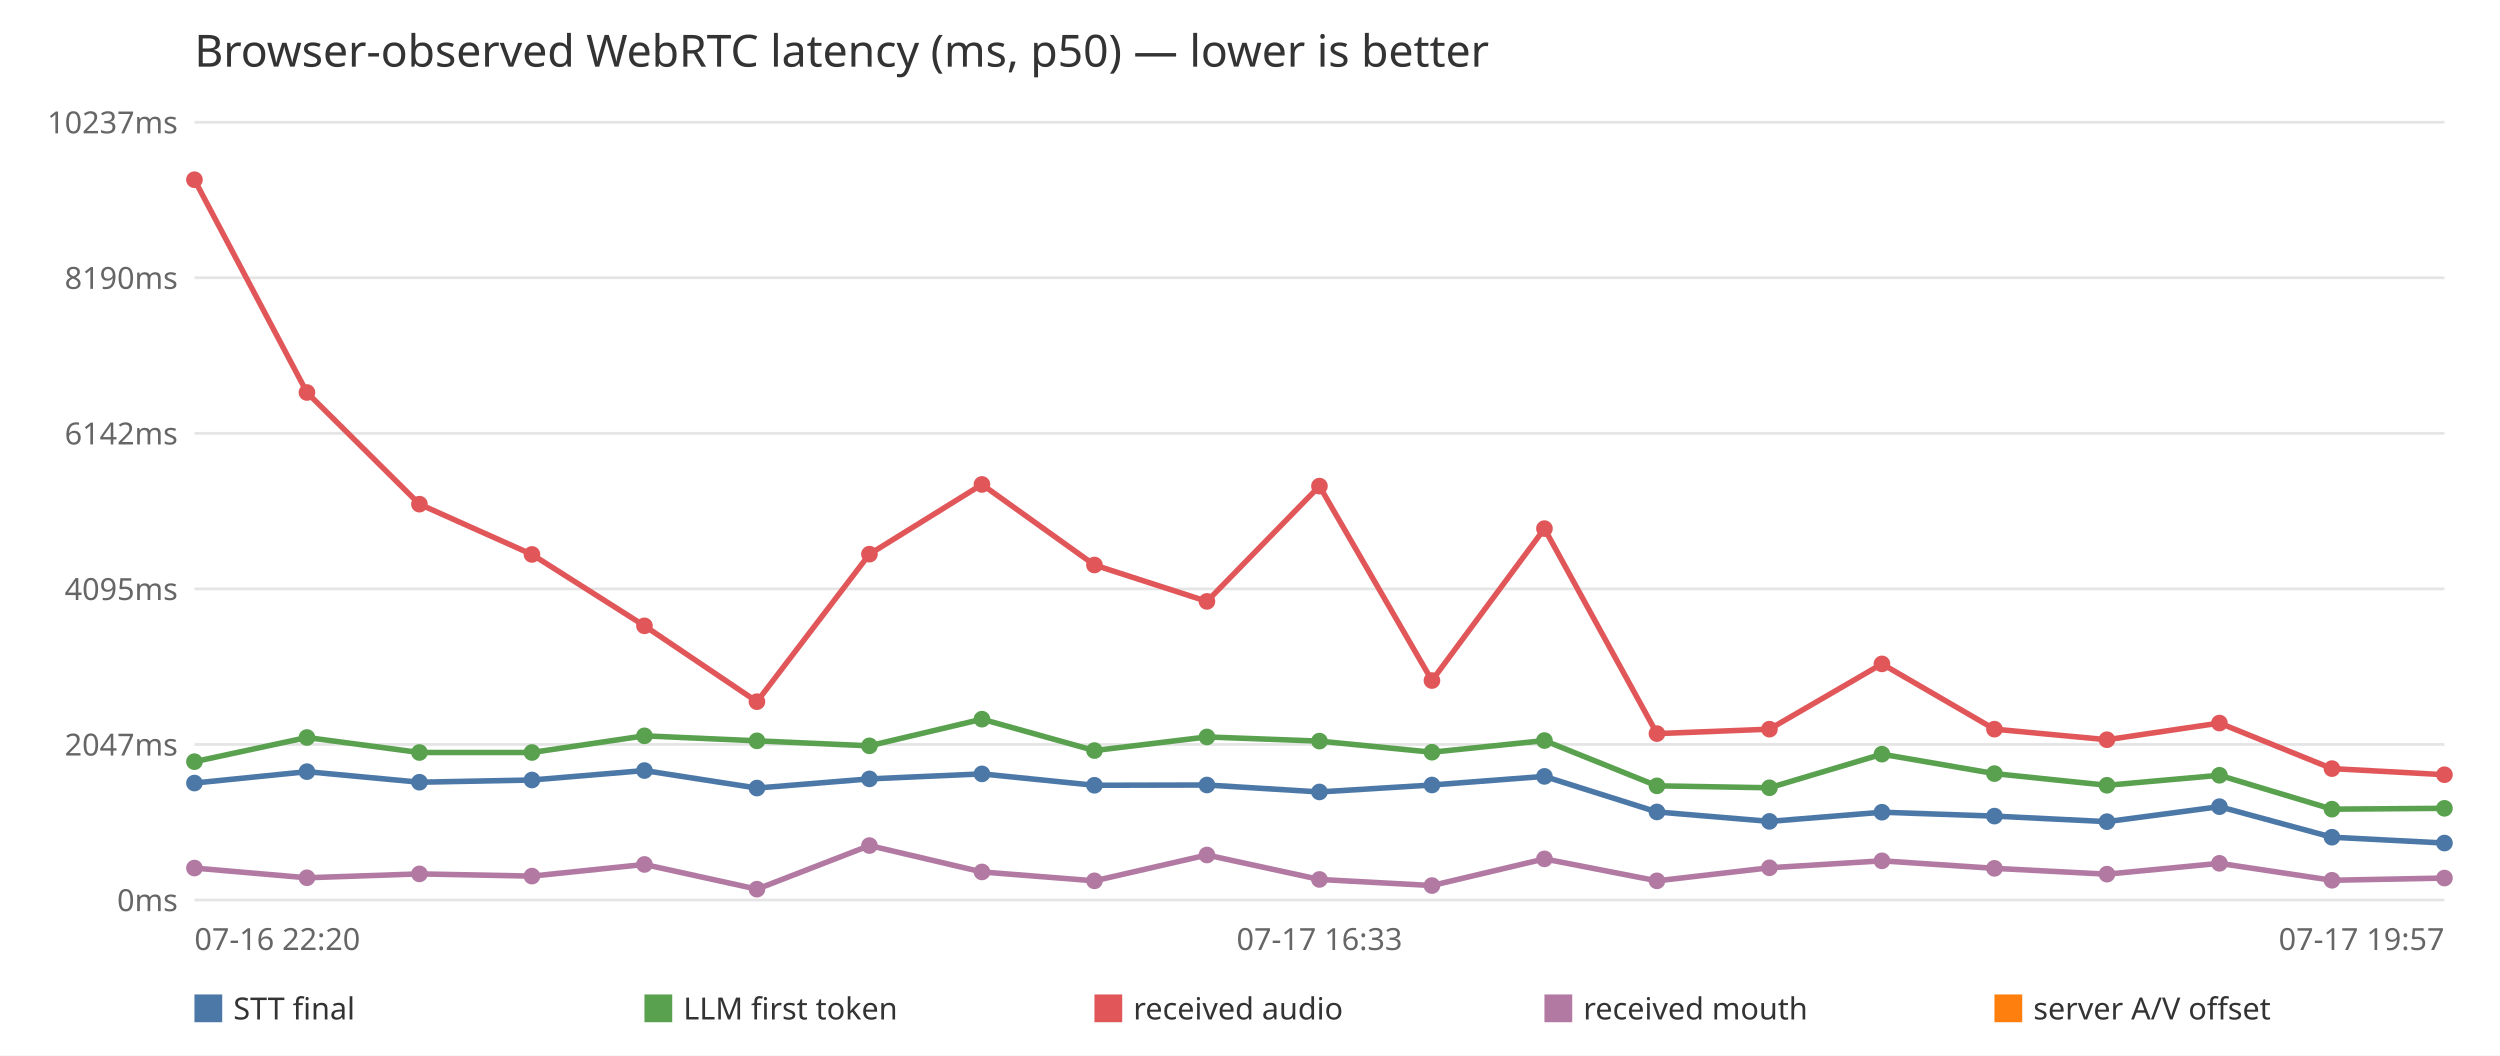
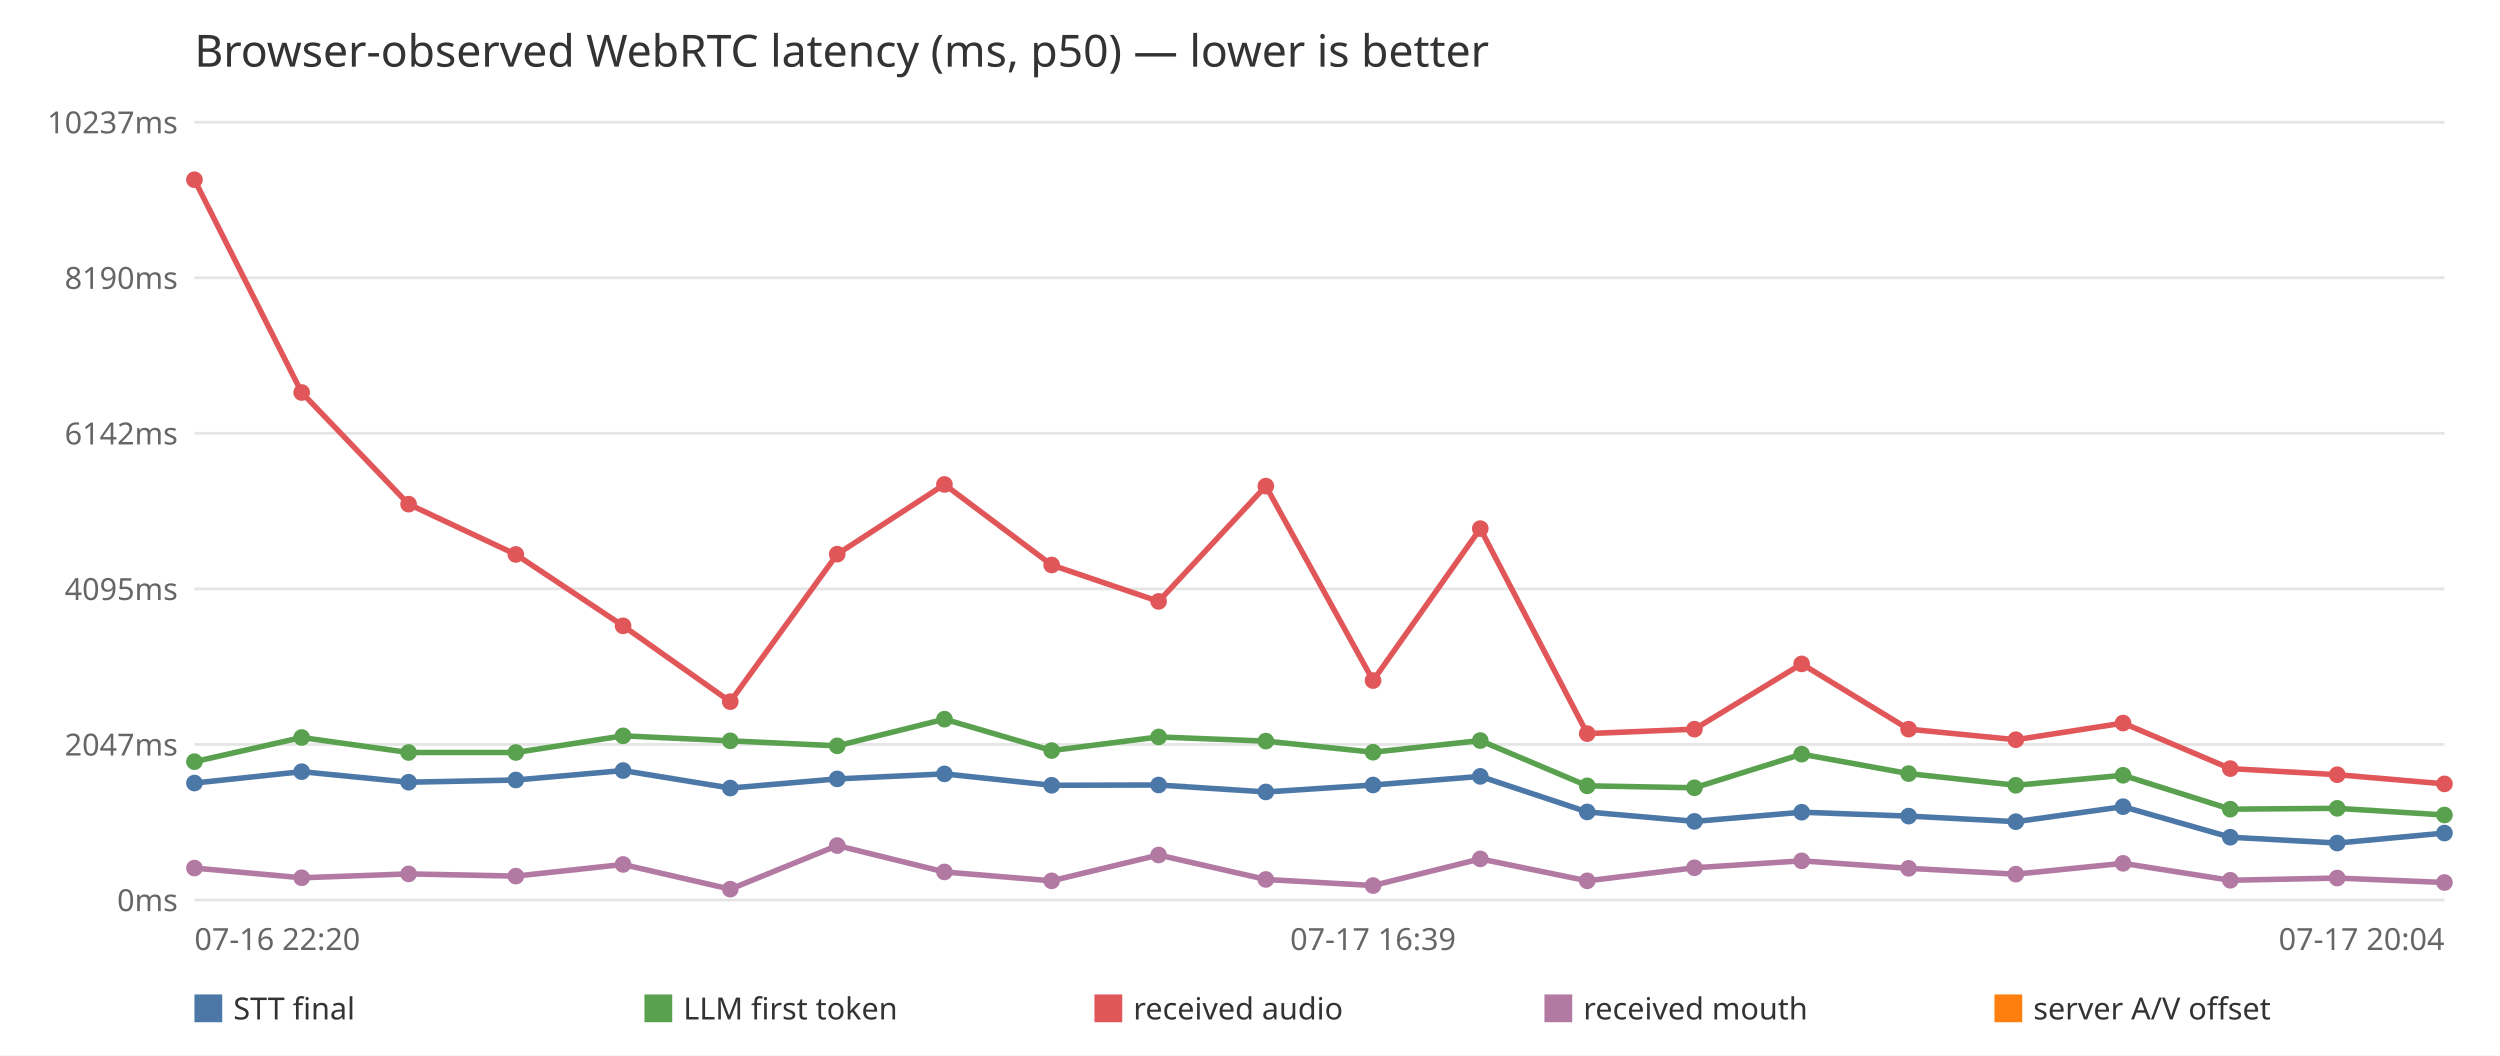
<svg xmlns="http://www.w3.org/2000/svg" width="900" height="380" viewBox="0 0 900 380" font-family="sans-serif">
  <rect width="900" height="380" fill="white" />
  <text x="70" y="24" font-size="16" fill="#333">Browser-observed WebRTC latency (ms, p50) — lower is better</text>
  <line x1="70" y1="324.0" x2="880" y2="324.0" stroke="#e5e5e5" />
  <text x="64" y="328.0" font-size="11" fill="#666" text-anchor="end">0ms</text>
  <line x1="70" y1="268.0" x2="880" y2="268.0" stroke="#e5e5e5" />
  <text x="64" y="272.0" font-size="11" fill="#666" text-anchor="end">2047ms</text>
  <line x1="70" y1="212.0" x2="880" y2="212.0" stroke="#e5e5e5" />
  <text x="64" y="216.0" font-size="11" fill="#666" text-anchor="end">4095ms</text>
  <line x1="70" y1="156.0" x2="880" y2="156.0" stroke="#e5e5e5" />
  <text x="64" y="160.0" font-size="11" fill="#666" text-anchor="end">6142ms</text>
  <line x1="70" y1="100.0" x2="880" y2="100.0" stroke="#e5e5e5" />
  <text x="64" y="104.0" font-size="11" fill="#666" text-anchor="end">8190ms</text>
  <line x1="70" y1="44.0" x2="880" y2="44.0" stroke="#e5e5e5" />
  <text x="64" y="48.0" font-size="11" fill="#666" text-anchor="end">10237ms</text>
  <text x="70.0" y="342" font-size="11" fill="#666" text-anchor="start">07-16 22:20</text>
-   <text x="475.0" y="342" font-size="11" fill="#666" text-anchor="middle">07-17 16:33</text>
-   <text x="880.0" y="342" font-size="11" fill="#666" text-anchor="end">07-17 19:57</text>
-   <polyline points="70.0,281.9 110.5,277.8 151.0,281.6 191.5,280.8 232.0,277.4 272.5,283.7 313.0,280.4 353.5,278.6 394.0,282.7 434.5,282.6 475.0,285.1 515.5,282.6 556.0,279.5 596.5,292.3 637.0,295.7 677.5,292.4 718.0,293.8 758.5,295.8 799.0,290.4 839.5,301.4 880.0,303.5" fill="none" stroke="#4c78a8" stroke-width="2" />
+   <text x="494.3" y="342" font-size="11" fill="#666" text-anchor="middle">07-17 16:39</text>
+   <text x="880.0" y="342" font-size="11" fill="#666" text-anchor="end">07-17 20:04</text>
+   <polyline points="70.0,281.9 108.6,277.8 147.1,281.6 185.7,280.8 224.3,277.4 262.9,283.7 301.4,280.4 340.0,278.6 378.6,282.7 417.1,282.6 455.7,285.1 494.3,282.6 532.9,279.5 571.4,292.3 610.0,295.7 648.6,292.4 687.1,293.8 725.7,295.8 764.3,290.4 802.9,301.4 841.4,303.5 880.0,299.9" fill="none" stroke="#4c78a8" stroke-width="2" />
  <circle cx="70.0" cy="281.9" r="3" fill="#4c78a8" />
-   <circle cx="110.5" cy="277.8" r="3" fill="#4c78a8" />
-   <circle cx="151.0" cy="281.6" r="3" fill="#4c78a8" />
-   <circle cx="191.5" cy="280.8" r="3" fill="#4c78a8" />
-   <circle cx="232.0" cy="277.4" r="3" fill="#4c78a8" />
-   <circle cx="272.5" cy="283.7" r="3" fill="#4c78a8" />
-   <circle cx="313.0" cy="280.4" r="3" fill="#4c78a8" />
-   <circle cx="353.5" cy="278.6" r="3" fill="#4c78a8" />
-   <circle cx="394.0" cy="282.7" r="3" fill="#4c78a8" />
-   <circle cx="434.5" cy="282.6" r="3" fill="#4c78a8" />
-   <circle cx="475.0" cy="285.1" r="3" fill="#4c78a8" />
-   <circle cx="515.5" cy="282.6" r="3" fill="#4c78a8" />
-   <circle cx="556.0" cy="279.5" r="3" fill="#4c78a8" />
-   <circle cx="596.5" cy="292.3" r="3" fill="#4c78a8" />
-   <circle cx="637.0" cy="295.7" r="3" fill="#4c78a8" />
-   <circle cx="677.5" cy="292.4" r="3" fill="#4c78a8" />
-   <circle cx="718.0" cy="293.8" r="3" fill="#4c78a8" />
-   <circle cx="758.5" cy="295.8" r="3" fill="#4c78a8" />
-   <circle cx="799.0" cy="290.4" r="3" fill="#4c78a8" />
-   <circle cx="839.5" cy="301.4" r="3" fill="#4c78a8" />
-   <circle cx="880.0" cy="303.5" r="3" fill="#4c78a8" />
+   <circle cx="108.6" cy="277.8" r="3" fill="#4c78a8" />
+   <circle cx="147.1" cy="281.6" r="3" fill="#4c78a8" />
+   <circle cx="185.7" cy="280.8" r="3" fill="#4c78a8" />
+   <circle cx="224.3" cy="277.4" r="3" fill="#4c78a8" />
+   <circle cx="262.9" cy="283.7" r="3" fill="#4c78a8" />
+   <circle cx="301.4" cy="280.4" r="3" fill="#4c78a8" />
+   <circle cx="340.0" cy="278.6" r="3" fill="#4c78a8" />
+   <circle cx="378.6" cy="282.7" r="3" fill="#4c78a8" />
+   <circle cx="417.1" cy="282.6" r="3" fill="#4c78a8" />
+   <circle cx="455.7" cy="285.1" r="3" fill="#4c78a8" />
+   <circle cx="494.3" cy="282.6" r="3" fill="#4c78a8" />
+   <circle cx="532.9" cy="279.5" r="3" fill="#4c78a8" />
+   <circle cx="571.4" cy="292.3" r="3" fill="#4c78a8" />
+   <circle cx="610.0" cy="295.7" r="3" fill="#4c78a8" />
+   <circle cx="648.6" cy="292.4" r="3" fill="#4c78a8" />
+   <circle cx="687.1" cy="293.8" r="3" fill="#4c78a8" />
+   <circle cx="725.7" cy="295.8" r="3" fill="#4c78a8" />
+   <circle cx="764.3" cy="290.4" r="3" fill="#4c78a8" />
+   <circle cx="802.9" cy="301.4" r="3" fill="#4c78a8" />
+   <circle cx="841.4" cy="303.5" r="3" fill="#4c78a8" />
+   <circle cx="880.0" cy="299.9" r="3" fill="#4c78a8" />
  <rect x="70.0" y="358" width="10" height="10" fill="#4c78a8" />
  <text x="84.0" y="367" font-size="11" fill="#333">STT final</text>
-   <polyline points="70.0,274.2 110.5,265.5 151.0,270.9 191.5,270.9 232.0,264.9 272.5,266.7 313.0,268.5 353.5,258.9 394.0,270.2 434.5,265.3 475.0,266.8 515.5,270.8 556.0,266.6 596.5,282.9 637.0,283.6 677.5,271.5 718.0,278.5 758.5,282.7 799.0,279.1 839.5,291.3 880.0,291.0" fill="none" stroke="#59a14f" stroke-width="2" />
+   <polyline points="70.0,274.2 108.6,265.5 147.1,270.9 185.7,270.9 224.3,264.9 262.9,266.7 301.4,268.5 340.0,258.9 378.6,270.2 417.1,265.3 455.7,266.8 494.3,270.8 532.9,266.6 571.4,282.9 610.0,283.6 648.6,271.5 687.1,278.5 725.7,282.7 764.3,279.1 802.9,291.3 841.4,291.0 880.0,293.4" fill="none" stroke="#59a14f" stroke-width="2" />
  <circle cx="70.0" cy="274.2" r="3" fill="#59a14f" />
-   <circle cx="110.5" cy="265.5" r="3" fill="#59a14f" />
-   <circle cx="151.0" cy="270.9" r="3" fill="#59a14f" />
-   <circle cx="191.5" cy="270.9" r="3" fill="#59a14f" />
-   <circle cx="232.0" cy="264.9" r="3" fill="#59a14f" />
-   <circle cx="272.5" cy="266.7" r="3" fill="#59a14f" />
-   <circle cx="313.0" cy="268.5" r="3" fill="#59a14f" />
-   <circle cx="353.5" cy="258.9" r="3" fill="#59a14f" />
-   <circle cx="394.0" cy="270.2" r="3" fill="#59a14f" />
-   <circle cx="434.5" cy="265.3" r="3" fill="#59a14f" />
-   <circle cx="475.0" cy="266.8" r="3" fill="#59a14f" />
-   <circle cx="515.5" cy="270.8" r="3" fill="#59a14f" />
-   <circle cx="556.0" cy="266.6" r="3" fill="#59a14f" />
-   <circle cx="596.5" cy="282.9" r="3" fill="#59a14f" />
-   <circle cx="637.0" cy="283.6" r="3" fill="#59a14f" />
-   <circle cx="677.5" cy="271.5" r="3" fill="#59a14f" />
-   <circle cx="718.0" cy="278.5" r="3" fill="#59a14f" />
-   <circle cx="758.5" cy="282.7" r="3" fill="#59a14f" />
-   <circle cx="799.0" cy="279.1" r="3" fill="#59a14f" />
-   <circle cx="839.5" cy="291.3" r="3" fill="#59a14f" />
-   <circle cx="880.0" cy="291.0" r="3" fill="#59a14f" />
+   <circle cx="108.6" cy="265.5" r="3" fill="#59a14f" />
+   <circle cx="147.1" cy="270.9" r="3" fill="#59a14f" />
+   <circle cx="185.7" cy="270.9" r="3" fill="#59a14f" />
+   <circle cx="224.3" cy="264.9" r="3" fill="#59a14f" />
+   <circle cx="262.9" cy="266.7" r="3" fill="#59a14f" />
+   <circle cx="301.4" cy="268.5" r="3" fill="#59a14f" />
+   <circle cx="340.0" cy="258.9" r="3" fill="#59a14f" />
+   <circle cx="378.6" cy="270.2" r="3" fill="#59a14f" />
+   <circle cx="417.1" cy="265.3" r="3" fill="#59a14f" />
+   <circle cx="455.7" cy="266.8" r="3" fill="#59a14f" />
+   <circle cx="494.3" cy="270.8" r="3" fill="#59a14f" />
+   <circle cx="532.9" cy="266.6" r="3" fill="#59a14f" />
+   <circle cx="571.4" cy="282.9" r="3" fill="#59a14f" />
+   <circle cx="610.0" cy="283.6" r="3" fill="#59a14f" />
+   <circle cx="648.6" cy="271.5" r="3" fill="#59a14f" />
+   <circle cx="687.1" cy="278.5" r="3" fill="#59a14f" />
+   <circle cx="725.7" cy="282.7" r="3" fill="#59a14f" />
+   <circle cx="764.3" cy="279.1" r="3" fill="#59a14f" />
+   <circle cx="802.9" cy="291.3" r="3" fill="#59a14f" />
+   <circle cx="841.4" cy="291.0" r="3" fill="#59a14f" />
+   <circle cx="880.0" cy="293.4" r="3" fill="#59a14f" />
  <rect x="232.0" y="358" width="10" height="10" fill="#59a14f" />
  <text x="246.0" y="367" font-size="11" fill="#333">LLM first token</text>
-   <polyline points="70.0,64.7 110.5,141.3 151.0,181.5 191.5,199.6 232.0,225.3 272.5,252.6 313.0,199.5 353.5,174.4 394.0,203.4 434.5,216.5 475.0,175.0 515.5,245.0 556.0,190.3 596.5,264.1 637.0,262.5 677.5,239.0 718.0,262.5 758.5,266.3 799.0,260.3 839.5,276.7 880.0,278.9" fill="none" stroke="#e15759" stroke-width="2" />
+   <polyline points="70.0,64.7 108.6,141.3 147.1,181.5 185.7,199.6 224.3,225.3 262.9,252.6 301.4,199.5 340.0,174.4 378.6,203.4 417.1,216.5 455.7,175.0 494.3,245.0 532.9,190.3 571.4,264.1 610.0,262.5 648.6,239.0 687.1,262.5 725.7,266.3 764.3,260.3 802.9,276.7 841.4,278.9 880.0,282.2" fill="none" stroke="#e15759" stroke-width="2" />
  <circle cx="70.0" cy="64.7" r="3" fill="#e15759" />
-   <circle cx="110.5" cy="141.3" r="3" fill="#e15759" />
-   <circle cx="151.0" cy="181.5" r="3" fill="#e15759" />
-   <circle cx="191.5" cy="199.6" r="3" fill="#e15759" />
-   <circle cx="232.0" cy="225.3" r="3" fill="#e15759" />
-   <circle cx="272.5" cy="252.6" r="3" fill="#e15759" />
-   <circle cx="313.0" cy="199.5" r="3" fill="#e15759" />
-   <circle cx="353.5" cy="174.4" r="3" fill="#e15759" />
-   <circle cx="394.0" cy="203.4" r="3" fill="#e15759" />
-   <circle cx="434.5" cy="216.5" r="3" fill="#e15759" />
-   <circle cx="475.0" cy="175.0" r="3" fill="#e15759" />
-   <circle cx="515.5" cy="245.0" r="3" fill="#e15759" />
-   <circle cx="556.0" cy="190.3" r="3" fill="#e15759" />
-   <circle cx="596.5" cy="264.1" r="3" fill="#e15759" />
-   <circle cx="637.0" cy="262.5" r="3" fill="#e15759" />
-   <circle cx="677.5" cy="239.0" r="3" fill="#e15759" />
-   <circle cx="718.0" cy="262.5" r="3" fill="#e15759" />
-   <circle cx="758.5" cy="266.3" r="3" fill="#e15759" />
-   <circle cx="799.0" cy="260.3" r="3" fill="#e15759" />
-   <circle cx="839.5" cy="276.7" r="3" fill="#e15759" />
-   <circle cx="880.0" cy="278.9" r="3" fill="#e15759" />
+   <circle cx="108.6" cy="141.3" r="3" fill="#e15759" />
+   <circle cx="147.1" cy="181.5" r="3" fill="#e15759" />
+   <circle cx="185.7" cy="199.6" r="3" fill="#e15759" />
+   <circle cx="224.3" cy="225.3" r="3" fill="#e15759" />
+   <circle cx="262.9" cy="252.6" r="3" fill="#e15759" />
+   <circle cx="301.4" cy="199.5" r="3" fill="#e15759" />
+   <circle cx="340.0" cy="174.4" r="3" fill="#e15759" />
+   <circle cx="378.6" cy="203.4" r="3" fill="#e15759" />
+   <circle cx="417.1" cy="216.5" r="3" fill="#e15759" />
+   <circle cx="455.7" cy="175.0" r="3" fill="#e15759" />
+   <circle cx="494.3" cy="245.0" r="3" fill="#e15759" />
+   <circle cx="532.9" cy="190.3" r="3" fill="#e15759" />
+   <circle cx="571.4" cy="264.1" r="3" fill="#e15759" />
+   <circle cx="610.0" cy="262.5" r="3" fill="#e15759" />
+   <circle cx="648.6" cy="239.0" r="3" fill="#e15759" />
+   <circle cx="687.1" cy="262.5" r="3" fill="#e15759" />
+   <circle cx="725.7" cy="266.3" r="3" fill="#e15759" />
+   <circle cx="764.3" cy="260.3" r="3" fill="#e15759" />
+   <circle cx="802.9" cy="276.7" r="3" fill="#e15759" />
+   <circle cx="841.4" cy="278.9" r="3" fill="#e15759" />
+   <circle cx="880.0" cy="282.2" r="3" fill="#e15759" />
  <rect x="394.0" y="358" width="10" height="10" fill="#e15759" />
  <text x="408.0" y="367" font-size="11" fill="#333">received audio</text>
-   <polyline points="70.0,312.5 110.5,316.0 151.0,314.6 191.5,315.4 232.0,311.2 272.5,320.1 313.0,304.4 353.5,313.9 394.0,317.1 434.5,307.8 475.0,316.6 515.5,318.8 556.0,309.2 596.5,317.1 637.0,312.4 677.5,309.9 718.0,312.6 758.5,314.7 799.0,310.8 839.5,316.9 880.0,316.1" fill="none" stroke="#b279a2" stroke-width="2" />
+   <polyline points="70.0,312.5 108.6,316.0 147.1,314.6 185.7,315.4 224.3,311.2 262.9,320.1 301.4,304.4 340.0,313.9 378.6,317.1 417.1,307.8 455.7,316.6 494.3,318.8 532.9,309.2 571.4,317.1 610.0,312.4 648.6,309.9 687.1,312.6 725.7,314.7 764.3,310.8 802.9,316.9 841.4,316.1 880.0,317.7" fill="none" stroke="#b279a2" stroke-width="2" />
  <circle cx="70.0" cy="312.5" r="3" fill="#b279a2" />
-   <circle cx="110.5" cy="316.0" r="3" fill="#b279a2" />
-   <circle cx="151.0" cy="314.6" r="3" fill="#b279a2" />
-   <circle cx="191.5" cy="315.4" r="3" fill="#b279a2" />
-   <circle cx="232.0" cy="311.2" r="3" fill="#b279a2" />
-   <circle cx="272.5" cy="320.1" r="3" fill="#b279a2" />
-   <circle cx="313.0" cy="304.4" r="3" fill="#b279a2" />
-   <circle cx="353.5" cy="313.9" r="3" fill="#b279a2" />
-   <circle cx="394.0" cy="317.1" r="3" fill="#b279a2" />
-   <circle cx="434.5" cy="307.8" r="3" fill="#b279a2" />
-   <circle cx="475.0" cy="316.6" r="3" fill="#b279a2" />
-   <circle cx="515.5" cy="318.8" r="3" fill="#b279a2" />
-   <circle cx="556.0" cy="309.2" r="3" fill="#b279a2" />
-   <circle cx="596.5" cy="317.1" r="3" fill="#b279a2" />
-   <circle cx="637.0" cy="312.4" r="3" fill="#b279a2" />
-   <circle cx="677.5" cy="309.9" r="3" fill="#b279a2" />
-   <circle cx="718.0" cy="312.6" r="3" fill="#b279a2" />
-   <circle cx="758.5" cy="314.7" r="3" fill="#b279a2" />
-   <circle cx="799.0" cy="310.8" r="3" fill="#b279a2" />
-   <circle cx="839.5" cy="316.9" r="3" fill="#b279a2" />
-   <circle cx="880.0" cy="316.1" r="3" fill="#b279a2" />
+   <circle cx="108.6" cy="316.0" r="3" fill="#b279a2" />
+   <circle cx="147.1" cy="314.6" r="3" fill="#b279a2" />
+   <circle cx="185.7" cy="315.4" r="3" fill="#b279a2" />
+   <circle cx="224.3" cy="311.2" r="3" fill="#b279a2" />
+   <circle cx="262.9" cy="320.1" r="3" fill="#b279a2" />
+   <circle cx="301.4" cy="304.4" r="3" fill="#b279a2" />
+   <circle cx="340.0" cy="313.9" r="3" fill="#b279a2" />
+   <circle cx="378.6" cy="317.1" r="3" fill="#b279a2" />
+   <circle cx="417.1" cy="307.8" r="3" fill="#b279a2" />
+   <circle cx="455.7" cy="316.6" r="3" fill="#b279a2" />
+   <circle cx="494.3" cy="318.8" r="3" fill="#b279a2" />
+   <circle cx="532.9" cy="309.2" r="3" fill="#b279a2" />
+   <circle cx="571.4" cy="317.1" r="3" fill="#b279a2" />
+   <circle cx="610.0" cy="312.4" r="3" fill="#b279a2" />
+   <circle cx="648.6" cy="309.9" r="3" fill="#b279a2" />
+   <circle cx="687.1" cy="312.6" r="3" fill="#b279a2" />
+   <circle cx="725.7" cy="314.7" r="3" fill="#b279a2" />
+   <circle cx="764.3" cy="310.8" r="3" fill="#b279a2" />
+   <circle cx="802.9" cy="316.9" r="3" fill="#b279a2" />
+   <circle cx="841.4" cy="316.1" r="3" fill="#b279a2" />
+   <circle cx="880.0" cy="317.7" r="3" fill="#b279a2" />
  <rect x="556.0" y="358" width="10" height="10" fill="#b279a2" />
  <text x="570.0" y="367" font-size="11" fill="#333">received mouth</text>
  <rect x="718.0" y="358" width="10" height="10" fill="#ff7f0e" />
  <text x="732.0" y="367" font-size="11" fill="#333">server A/V offset</text>
</svg>
